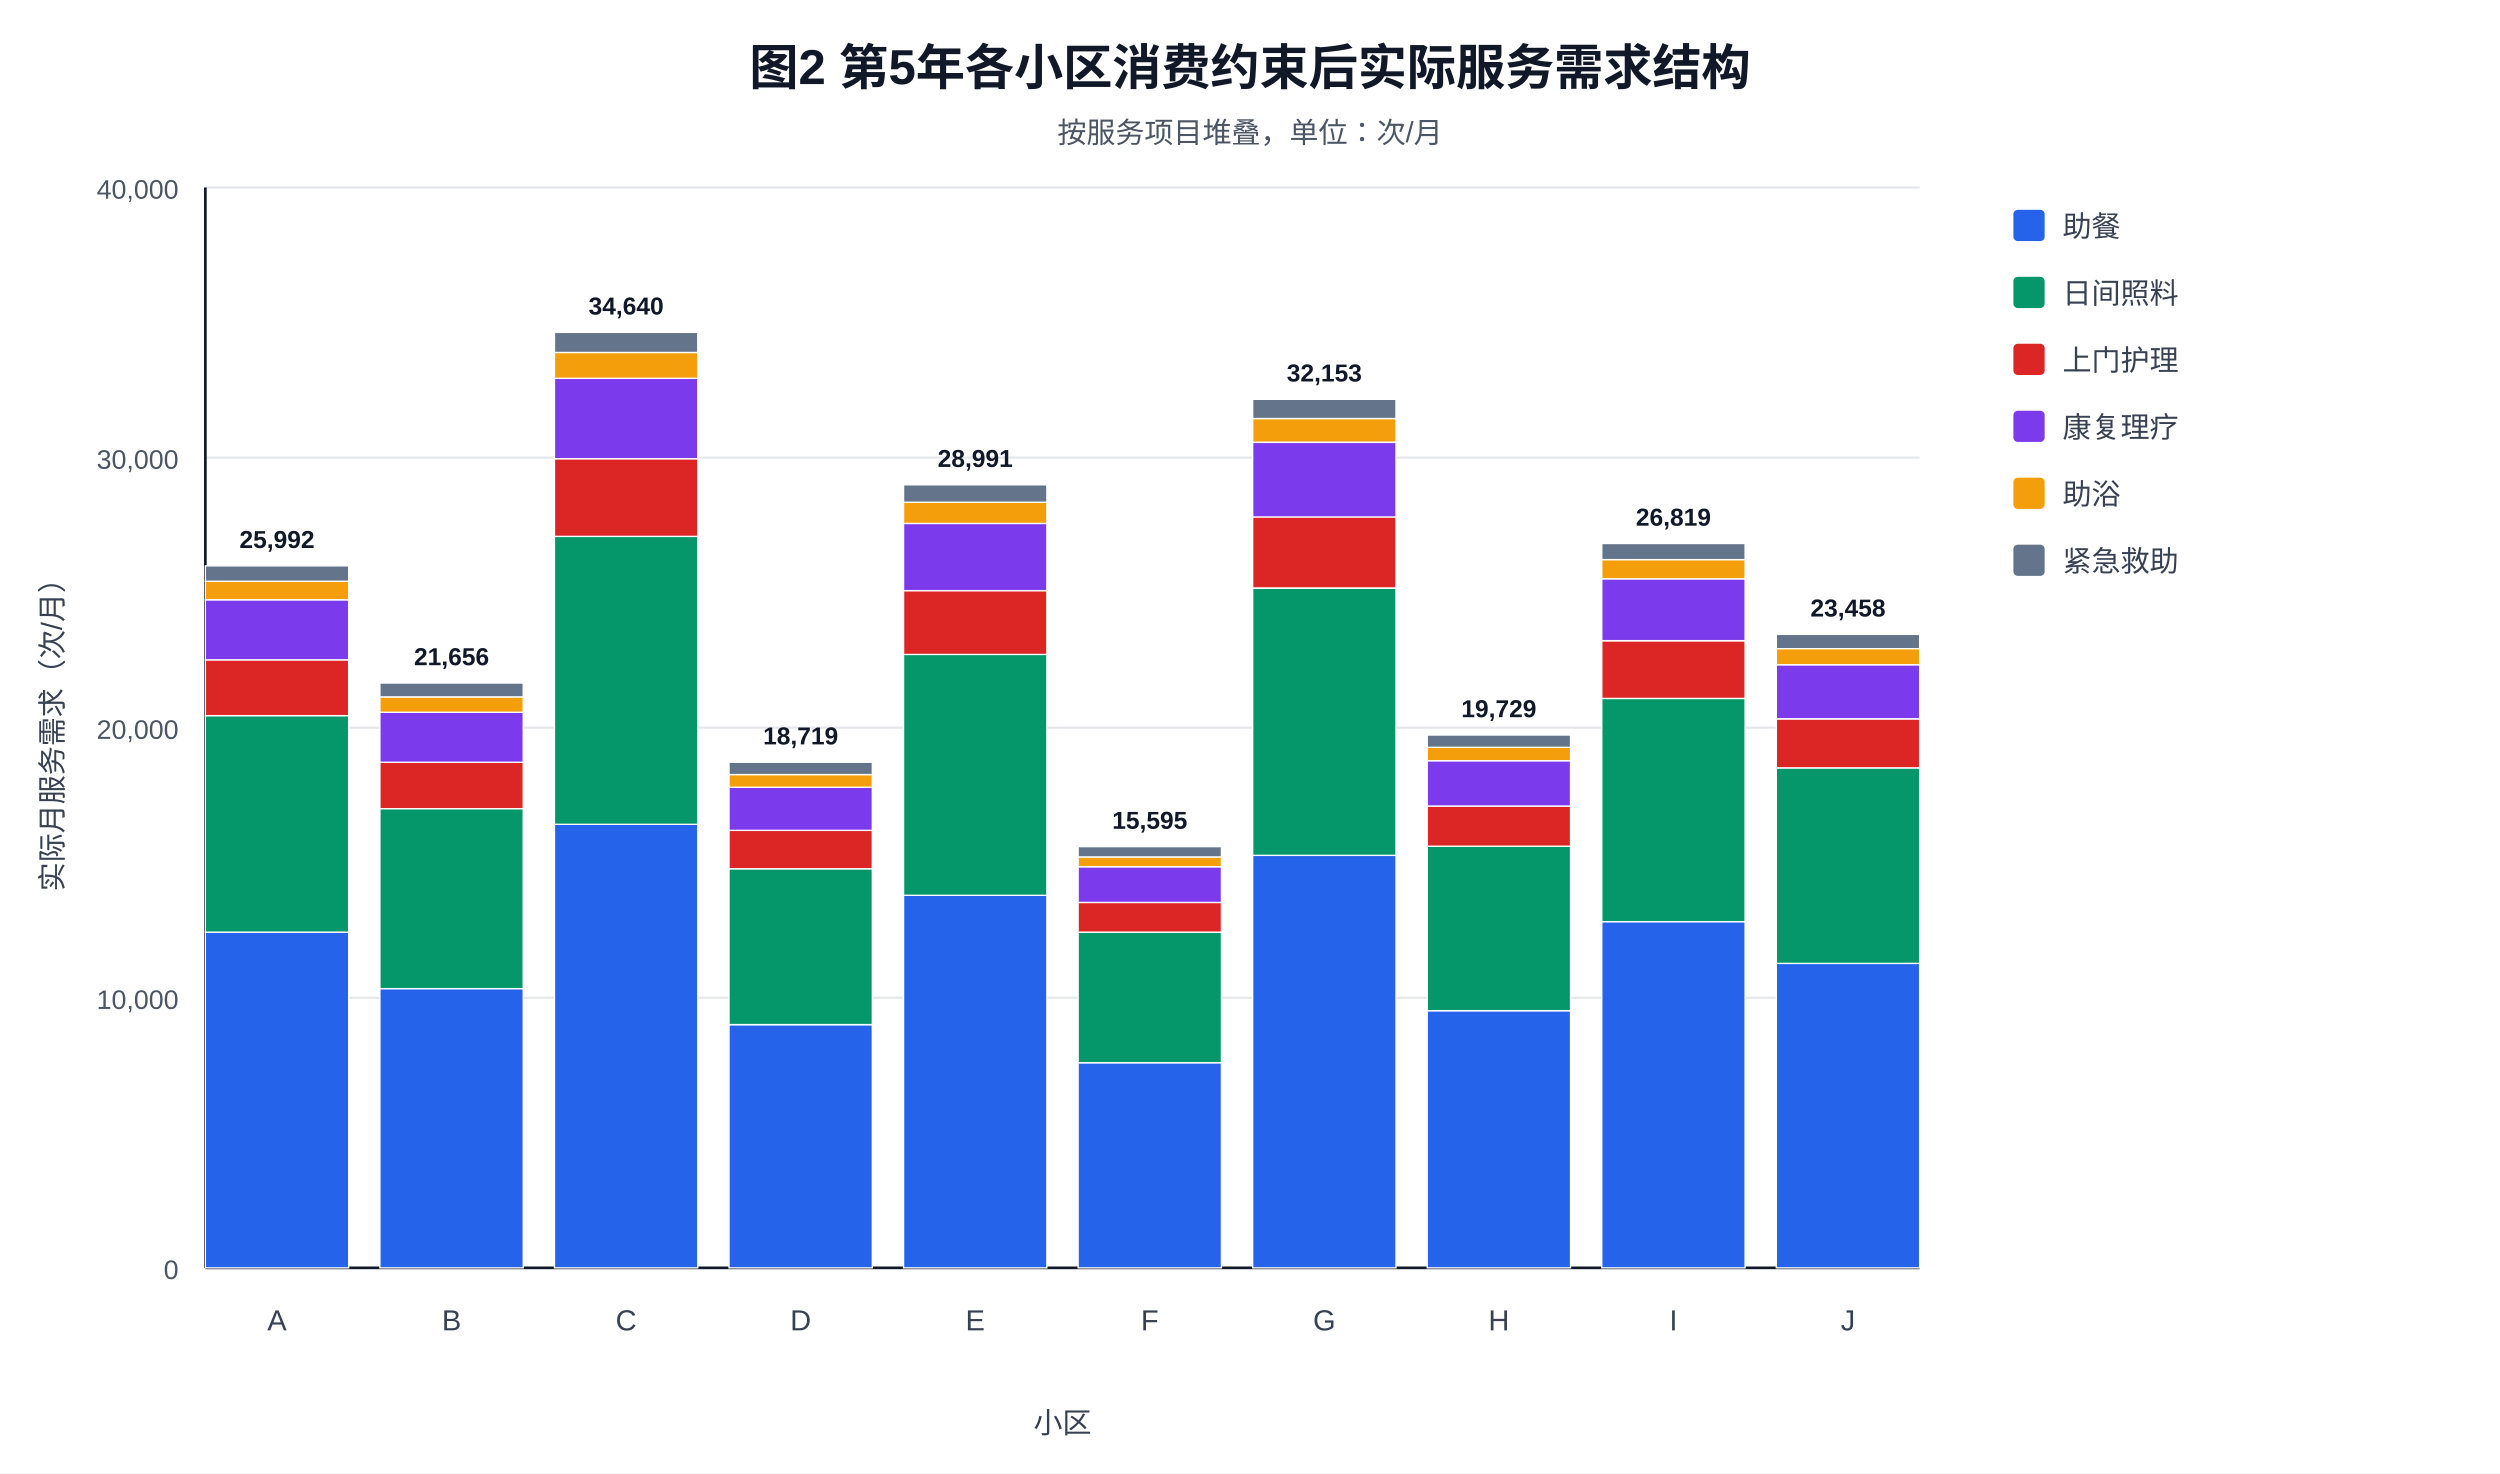
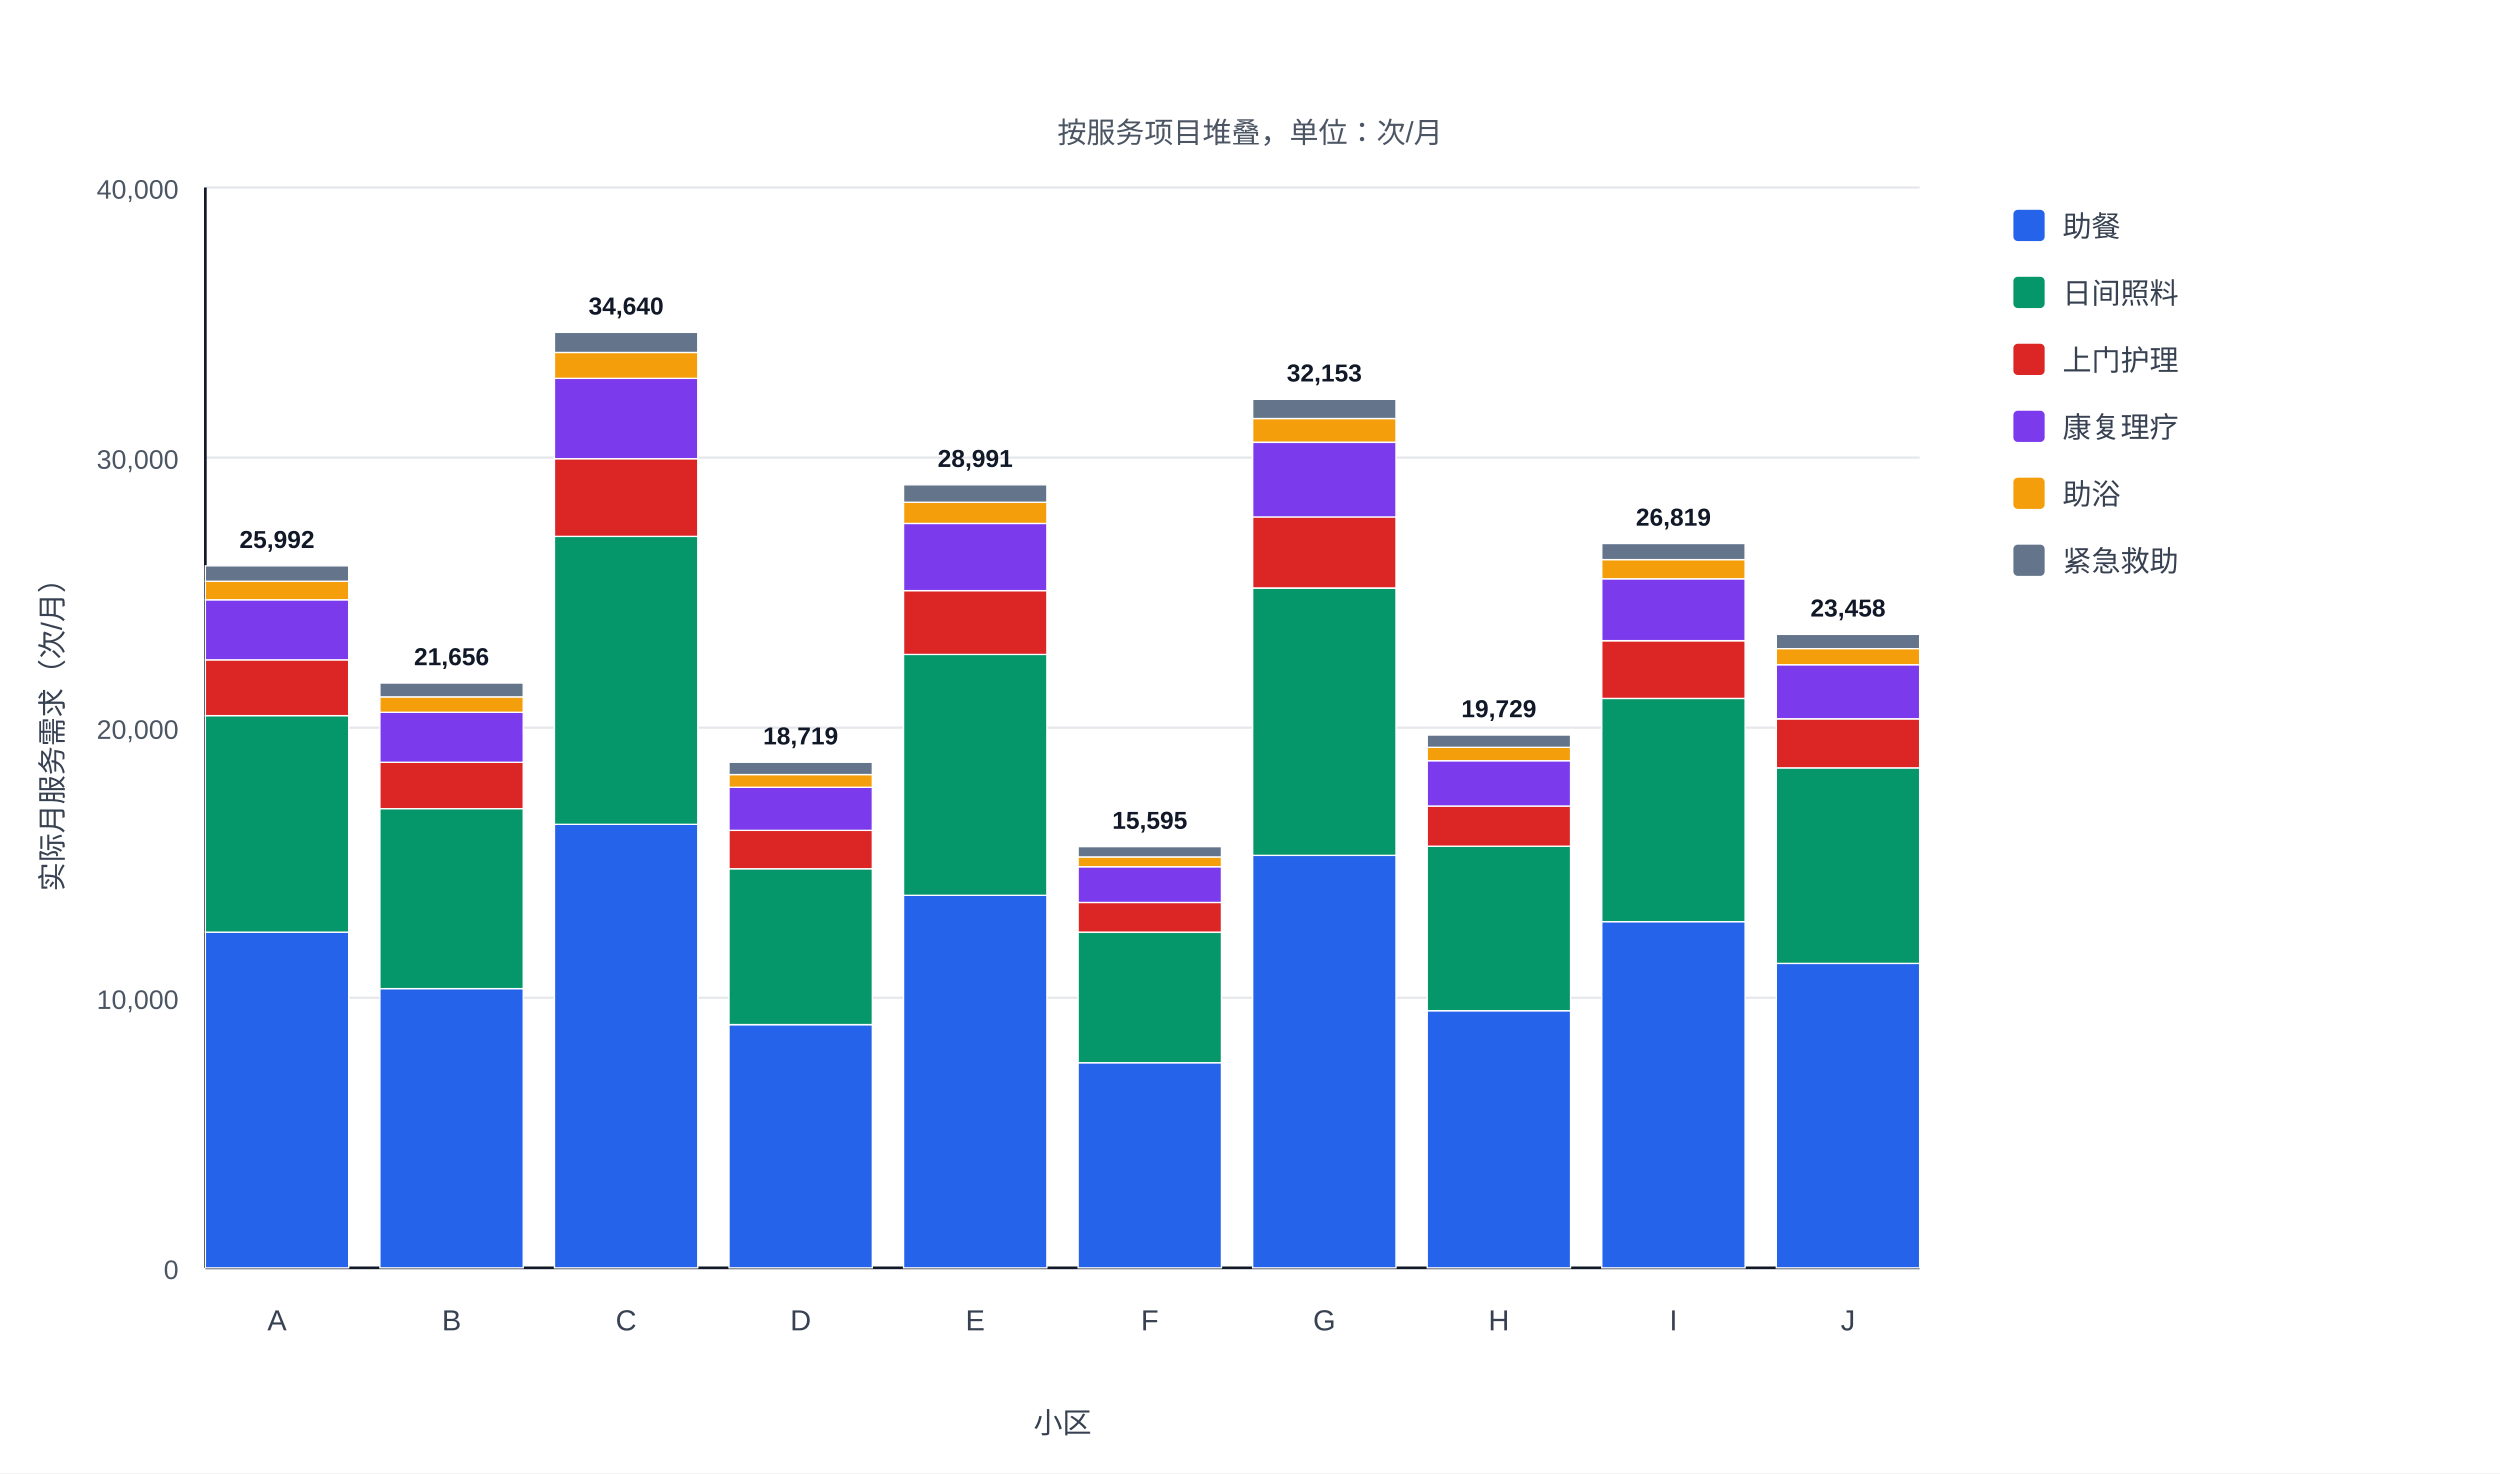
<svg xmlns="http://www.w3.org/2000/svg" width="1120" height="660" viewBox="0 0 1120 660">
  <rect width="100%" height="100%" fill="#FFFFFF" />
-   <text x="560.0" y="38.0" font-size="22" font-weight="700" text-anchor="middle" fill="#111827" font-family="Microsoft YaHei, SimHei, Arial, sans-serif">图2 第5年各小区消费约束后实际服务需求结构</text>
  <text x="560.0" y="64.0" font-size="13" font-weight="400" text-anchor="middle" fill="#4B5563" font-family="Microsoft YaHei, SimHei, Arial, sans-serif">按服务项目堆叠，单位：次/月</text>
  <line x1="92" y1="568.0" x2="860" y2="568.0" stroke="#E5E7EB" stroke-width="1" />
  <text x="80.0" y="573.0" font-size="12" font-weight="400" text-anchor="end" fill="#4B5563" font-family="Microsoft YaHei, SimHei, Arial, sans-serif">0</text>
  <line x1="92" y1="447.0" x2="860" y2="447.0" stroke="#E5E7EB" stroke-width="1" />
  <text x="80.0" y="452.0" font-size="12" font-weight="400" text-anchor="end" fill="#4B5563" font-family="Microsoft YaHei, SimHei, Arial, sans-serif">10,000</text>
  <line x1="92" y1="326.0" x2="860" y2="326.0" stroke="#E5E7EB" stroke-width="1" />
  <text x="80.0" y="331.0" font-size="12" font-weight="400" text-anchor="end" fill="#4B5563" font-family="Microsoft YaHei, SimHei, Arial, sans-serif">20,000</text>
  <line x1="92" y1="205.0" x2="860" y2="205.0" stroke="#E5E7EB" stroke-width="1" />
  <text x="80.0" y="210.0" font-size="12" font-weight="400" text-anchor="end" fill="#4B5563" font-family="Microsoft YaHei, SimHei, Arial, sans-serif">30,000</text>
  <line x1="92" y1="84.0" x2="860" y2="84.0" stroke="#E5E7EB" stroke-width="1" />
  <text x="80.0" y="89.0" font-size="12" font-weight="400" text-anchor="end" fill="#4B5563" font-family="Microsoft YaHei, SimHei, Arial, sans-serif">40,000</text>
  <line x1="92" y1="84" x2="92" y2="568" stroke="#111827" stroke-width="1.2" />
  <line x1="92" y1="568" x2="860" y2="568" stroke="#111827" stroke-width="1.2" />
  <rect x="92.0" y="417.6" width="64.2" height="150.4" fill="#2563EB" stroke="#FFFFFF" stroke-width="0.6" />
  <rect x="92.0" y="320.6" width="64.2" height="97.0" fill="#059669" stroke="#FFFFFF" stroke-width="0.6" />
  <rect x="92.0" y="295.6" width="64.2" height="25.0" fill="#DC2626" stroke="#FFFFFF" stroke-width="0.6" />
  <rect x="92.0" y="268.7" width="64.2" height="26.9" fill="#7C3AED" stroke="#FFFFFF" stroke-width="0.6" />
  <rect x="92.0" y="260.4" width="64.2" height="8.3" fill="#F59E0B" stroke="#FFFFFF" stroke-width="0.6" />
  <rect x="92.0" y="253.5" width="64.2" height="6.9" fill="#64748B" stroke="#FFFFFF" stroke-width="0.6" />
  <text x="124.1" y="245.5" font-size="11" font-weight="700" text-anchor="middle" fill="#111827" font-family="Microsoft YaHei, SimHei, Arial, sans-serif">25,992</text>
  <text x="124.1" y="596.0" font-size="13" font-weight="400" text-anchor="middle" fill="#374151" font-family="Microsoft YaHei, SimHei, Arial, sans-serif">A</text>
  <rect x="170.2" y="442.9" width="64.2" height="125.1" fill="#2563EB" stroke="#FFFFFF" stroke-width="0.6" />
  <rect x="170.2" y="362.2" width="64.2" height="80.7" fill="#059669" stroke="#FFFFFF" stroke-width="0.6" />
  <rect x="170.2" y="341.5" width="64.2" height="20.8" fill="#DC2626" stroke="#FFFFFF" stroke-width="0.6" />
  <rect x="170.2" y="319.1" width="64.2" height="22.4" fill="#7C3AED" stroke="#FFFFFF" stroke-width="0.6" />
  <rect x="170.2" y="312.2" width="64.2" height="6.9" fill="#F59E0B" stroke="#FFFFFF" stroke-width="0.6" />
  <rect x="170.2" y="306.0" width="64.2" height="6.2" fill="#64748B" stroke="#FFFFFF" stroke-width="0.6" />
  <text x="202.3" y="298.0" font-size="11" font-weight="700" text-anchor="middle" fill="#111827" font-family="Microsoft YaHei, SimHei, Arial, sans-serif">21,656</text>
  <text x="202.3" y="596.0" font-size="13" font-weight="400" text-anchor="middle" fill="#374151" font-family="Microsoft YaHei, SimHei, Arial, sans-serif">B</text>
  <rect x="248.4" y="369.3" width="64.2" height="198.7" fill="#2563EB" stroke="#FFFFFF" stroke-width="0.6" />
  <rect x="248.4" y="240.3" width="64.2" height="129.0" fill="#059669" stroke="#FFFFFF" stroke-width="0.6" />
  <rect x="248.4" y="205.5" width="64.2" height="34.8" fill="#DC2626" stroke="#FFFFFF" stroke-width="0.6" />
  <rect x="248.4" y="169.5" width="64.2" height="36.0" fill="#7C3AED" stroke="#FFFFFF" stroke-width="0.6" />
  <rect x="248.4" y="157.9" width="64.2" height="11.6" fill="#F59E0B" stroke="#FFFFFF" stroke-width="0.6" />
  <rect x="248.4" y="148.9" width="64.2" height="9.0" fill="#64748B" stroke="#FFFFFF" stroke-width="0.6" />
  <text x="280.5" y="140.9" font-size="11" font-weight="700" text-anchor="middle" fill="#111827" font-family="Microsoft YaHei, SimHei, Arial, sans-serif">34,640</text>
  <text x="280.5" y="596.0" font-size="13" font-weight="400" text-anchor="middle" fill="#374151" font-family="Microsoft YaHei, SimHei, Arial, sans-serif">C</text>
  <rect x="326.6" y="459.1" width="64.2" height="108.9" fill="#2563EB" stroke="#FFFFFF" stroke-width="0.6" />
  <rect x="326.6" y="389.2" width="64.2" height="69.8" fill="#059669" stroke="#FFFFFF" stroke-width="0.6" />
  <rect x="326.6" y="372.0" width="64.2" height="17.2" fill="#DC2626" stroke="#FFFFFF" stroke-width="0.6" />
  <rect x="326.6" y="352.7" width="64.2" height="19.3" fill="#7C3AED" stroke="#FFFFFF" stroke-width="0.6" />
  <rect x="326.6" y="347.0" width="64.2" height="5.7" fill="#F59E0B" stroke="#FFFFFF" stroke-width="0.6" />
  <rect x="326.6" y="341.5" width="64.2" height="5.5" fill="#64748B" stroke="#FFFFFF" stroke-width="0.6" />
  <text x="358.7" y="333.5" font-size="11" font-weight="700" text-anchor="middle" fill="#111827" font-family="Microsoft YaHei, SimHei, Arial, sans-serif">18,719</text>
  <text x="358.7" y="596.0" font-size="13" font-weight="400" text-anchor="middle" fill="#374151" font-family="Microsoft YaHei, SimHei, Arial, sans-serif">D</text>
  <rect x="404.8" y="401.1" width="64.2" height="166.9" fill="#2563EB" stroke="#FFFFFF" stroke-width="0.6" />
  <rect x="404.8" y="293.1" width="64.2" height="108.0" fill="#059669" stroke="#FFFFFF" stroke-width="0.6" />
  <rect x="404.8" y="264.6" width="64.2" height="28.6" fill="#DC2626" stroke="#FFFFFF" stroke-width="0.6" />
  <rect x="404.8" y="234.5" width="64.2" height="30.1" fill="#7C3AED" stroke="#FFFFFF" stroke-width="0.6" />
  <rect x="404.8" y="225.0" width="64.2" height="9.5" fill="#F59E0B" stroke="#FFFFFF" stroke-width="0.6" />
  <rect x="404.8" y="217.2" width="64.2" height="7.8" fill="#64748B" stroke="#FFFFFF" stroke-width="0.6" />
  <text x="436.9" y="209.2" font-size="11" font-weight="700" text-anchor="middle" fill="#111827" font-family="Microsoft YaHei, SimHei, Arial, sans-serif">28,991</text>
  <text x="436.9" y="596.0" font-size="13" font-weight="400" text-anchor="middle" fill="#374151" font-family="Microsoft YaHei, SimHei, Arial, sans-serif">E</text>
  <rect x="483.0" y="476.1" width="64.2" height="91.9" fill="#2563EB" stroke="#FFFFFF" stroke-width="0.6" />
  <rect x="483.0" y="417.7" width="64.2" height="58.4" fill="#059669" stroke="#FFFFFF" stroke-width="0.6" />
  <rect x="483.0" y="404.3" width="64.2" height="13.3" fill="#DC2626" stroke="#FFFFFF" stroke-width="0.6" />
  <rect x="483.0" y="388.3" width="64.2" height="16.0" fill="#7C3AED" stroke="#FFFFFF" stroke-width="0.6" />
  <rect x="483.0" y="383.9" width="64.2" height="4.4" fill="#F59E0B" stroke="#FFFFFF" stroke-width="0.6" />
  <rect x="483.0" y="379.3" width="64.2" height="4.6" fill="#64748B" stroke="#FFFFFF" stroke-width="0.6" />
  <text x="515.1" y="371.3" font-size="11" font-weight="700" text-anchor="middle" fill="#111827" font-family="Microsoft YaHei, SimHei, Arial, sans-serif">15,595</text>
  <text x="515.1" y="596.0" font-size="13" font-weight="400" text-anchor="middle" fill="#374151" font-family="Microsoft YaHei, SimHei, Arial, sans-serif">F</text>
  <rect x="561.2" y="383.2" width="64.2" height="184.8" fill="#2563EB" stroke="#FFFFFF" stroke-width="0.6" />
  <rect x="561.2" y="263.5" width="64.2" height="119.7" fill="#059669" stroke="#FFFFFF" stroke-width="0.6" />
  <rect x="561.2" y="231.5" width="64.2" height="31.9" fill="#DC2626" stroke="#FFFFFF" stroke-width="0.6" />
  <rect x="561.2" y="198.2" width="64.2" height="33.4" fill="#7C3AED" stroke="#FFFFFF" stroke-width="0.6" />
  <rect x="561.2" y="187.5" width="64.2" height="10.6" fill="#F59E0B" stroke="#FFFFFF" stroke-width="0.6" />
  <rect x="561.2" y="178.9" width="64.2" height="8.6" fill="#64748B" stroke="#FFFFFF" stroke-width="0.6" />
  <text x="593.3" y="170.9" font-size="11" font-weight="700" text-anchor="middle" fill="#111827" font-family="Microsoft YaHei, SimHei, Arial, sans-serif">32,153</text>
  <text x="593.3" y="596.0" font-size="13" font-weight="400" text-anchor="middle" fill="#374151" font-family="Microsoft YaHei, SimHei, Arial, sans-serif">G</text>
  <rect x="639.4" y="452.8" width="64.2" height="115.2" fill="#2563EB" stroke="#FFFFFF" stroke-width="0.6" />
  <rect x="639.4" y="379.1" width="64.2" height="73.7" fill="#059669" stroke="#FFFFFF" stroke-width="0.6" />
  <rect x="639.4" y="361.1" width="64.2" height="18.0" fill="#DC2626" stroke="#FFFFFF" stroke-width="0.6" />
  <rect x="639.4" y="340.8" width="64.2" height="20.3" fill="#7C3AED" stroke="#FFFFFF" stroke-width="0.6" />
  <rect x="639.4" y="334.8" width="64.2" height="6.0" fill="#F59E0B" stroke="#FFFFFF" stroke-width="0.6" />
  <rect x="639.4" y="329.3" width="64.2" height="5.5" fill="#64748B" stroke="#FFFFFF" stroke-width="0.6" />
  <text x="671.5" y="321.3" font-size="11" font-weight="700" text-anchor="middle" fill="#111827" font-family="Microsoft YaHei, SimHei, Arial, sans-serif">19,729</text>
  <text x="671.5" y="596.0" font-size="13" font-weight="400" text-anchor="middle" fill="#374151" font-family="Microsoft YaHei, SimHei, Arial, sans-serif">H</text>
  <rect x="717.6" y="412.9" width="64.2" height="155.1" fill="#2563EB" stroke="#FFFFFF" stroke-width="0.6" />
  <rect x="717.6" y="312.9" width="64.2" height="100.0" fill="#059669" stroke="#FFFFFF" stroke-width="0.6" />
  <rect x="717.6" y="287.1" width="64.2" height="25.8" fill="#DC2626" stroke="#FFFFFF" stroke-width="0.6" />
  <rect x="717.6" y="259.3" width="64.2" height="27.7" fill="#7C3AED" stroke="#FFFFFF" stroke-width="0.6" />
  <rect x="717.6" y="250.7" width="64.2" height="8.6" fill="#F59E0B" stroke="#FFFFFF" stroke-width="0.6" />
  <rect x="717.6" y="243.5" width="64.2" height="7.2" fill="#64748B" stroke="#FFFFFF" stroke-width="0.6" />
  <text x="749.7" y="235.5" font-size="11" font-weight="700" text-anchor="middle" fill="#111827" font-family="Microsoft YaHei, SimHei, Arial, sans-serif">26,819</text>
  <text x="749.7" y="596.0" font-size="13" font-weight="400" text-anchor="middle" fill="#374151" font-family="Microsoft YaHei, SimHei, Arial, sans-serif">I</text>
  <rect x="795.8" y="431.6" width="64.2" height="136.4" fill="#2563EB" stroke="#FFFFFF" stroke-width="0.6" />
  <rect x="795.8" y="344.0" width="64.2" height="87.6" fill="#059669" stroke="#FFFFFF" stroke-width="0.6" />
  <rect x="795.8" y="322.1" width="64.2" height="21.9" fill="#DC2626" stroke="#FFFFFF" stroke-width="0.6" />
  <rect x="795.8" y="297.8" width="64.2" height="24.2" fill="#7C3AED" stroke="#FFFFFF" stroke-width="0.6" />
  <rect x="795.8" y="290.5" width="64.2" height="7.3" fill="#F59E0B" stroke="#FFFFFF" stroke-width="0.6" />
  <rect x="795.8" y="284.2" width="64.2" height="6.4" fill="#64748B" stroke="#FFFFFF" stroke-width="0.6" />
  <text x="827.9" y="276.2" font-size="11" font-weight="700" text-anchor="middle" fill="#111827" font-family="Microsoft YaHei, SimHei, Arial, sans-serif">23,458</text>
  <text x="827.9" y="596.0" font-size="13" font-weight="400" text-anchor="middle" fill="#374151" font-family="Microsoft YaHei, SimHei, Arial, sans-serif">J</text>
  <rect x="902" y="94" width="14" height="14" rx="2" fill="#2563EB" />
  <text x="924.0" y="106.0" font-size="13" font-weight="400" text-anchor="start" fill="#374151" font-family="Microsoft YaHei, SimHei, Arial, sans-serif">助餐</text>
  <rect x="902" y="124" width="14" height="14" rx="2" fill="#059669" />
  <text x="924.0" y="136.0" font-size="13" font-weight="400" text-anchor="start" fill="#374151" font-family="Microsoft YaHei, SimHei, Arial, sans-serif">日间照料</text>
  <rect x="902" y="154" width="14" height="14" rx="2" fill="#DC2626" />
  <text x="924.0" y="166.0" font-size="13" font-weight="400" text-anchor="start" fill="#374151" font-family="Microsoft YaHei, SimHei, Arial, sans-serif">上门护理</text>
  <rect x="902" y="184" width="14" height="14" rx="2" fill="#7C3AED" />
  <text x="924.0" y="196.0" font-size="13" font-weight="400" text-anchor="start" fill="#374151" font-family="Microsoft YaHei, SimHei, Arial, sans-serif">康复理疗</text>
  <rect x="902" y="214" width="14" height="14" rx="2" fill="#F59E0B" />
  <text x="924.0" y="226.0" font-size="13" font-weight="400" text-anchor="start" fill="#374151" font-family="Microsoft YaHei, SimHei, Arial, sans-serif">助浴</text>
  <rect x="902" y="244" width="14" height="14" rx="2" fill="#64748B" />
  <text x="924.0" y="256.0" font-size="13" font-weight="400" text-anchor="start" fill="#374151" font-family="Microsoft YaHei, SimHei, Arial, sans-serif">紧急救助</text>
  <text x="476.0" y="642.0" font-size="13" font-weight="400" text-anchor="middle" fill="#374151" font-family="Microsoft YaHei, SimHei, Arial, sans-serif">小区</text>
  <text x="28.0" y="326.0" font-size="13" font-weight="400" text-anchor="middle" fill="#374151" font-family="Microsoft YaHei, SimHei, Arial, sans-serif" transform="rotate(-90 28 326.0)">实际月服务需求（次/月）</text>
</svg>
